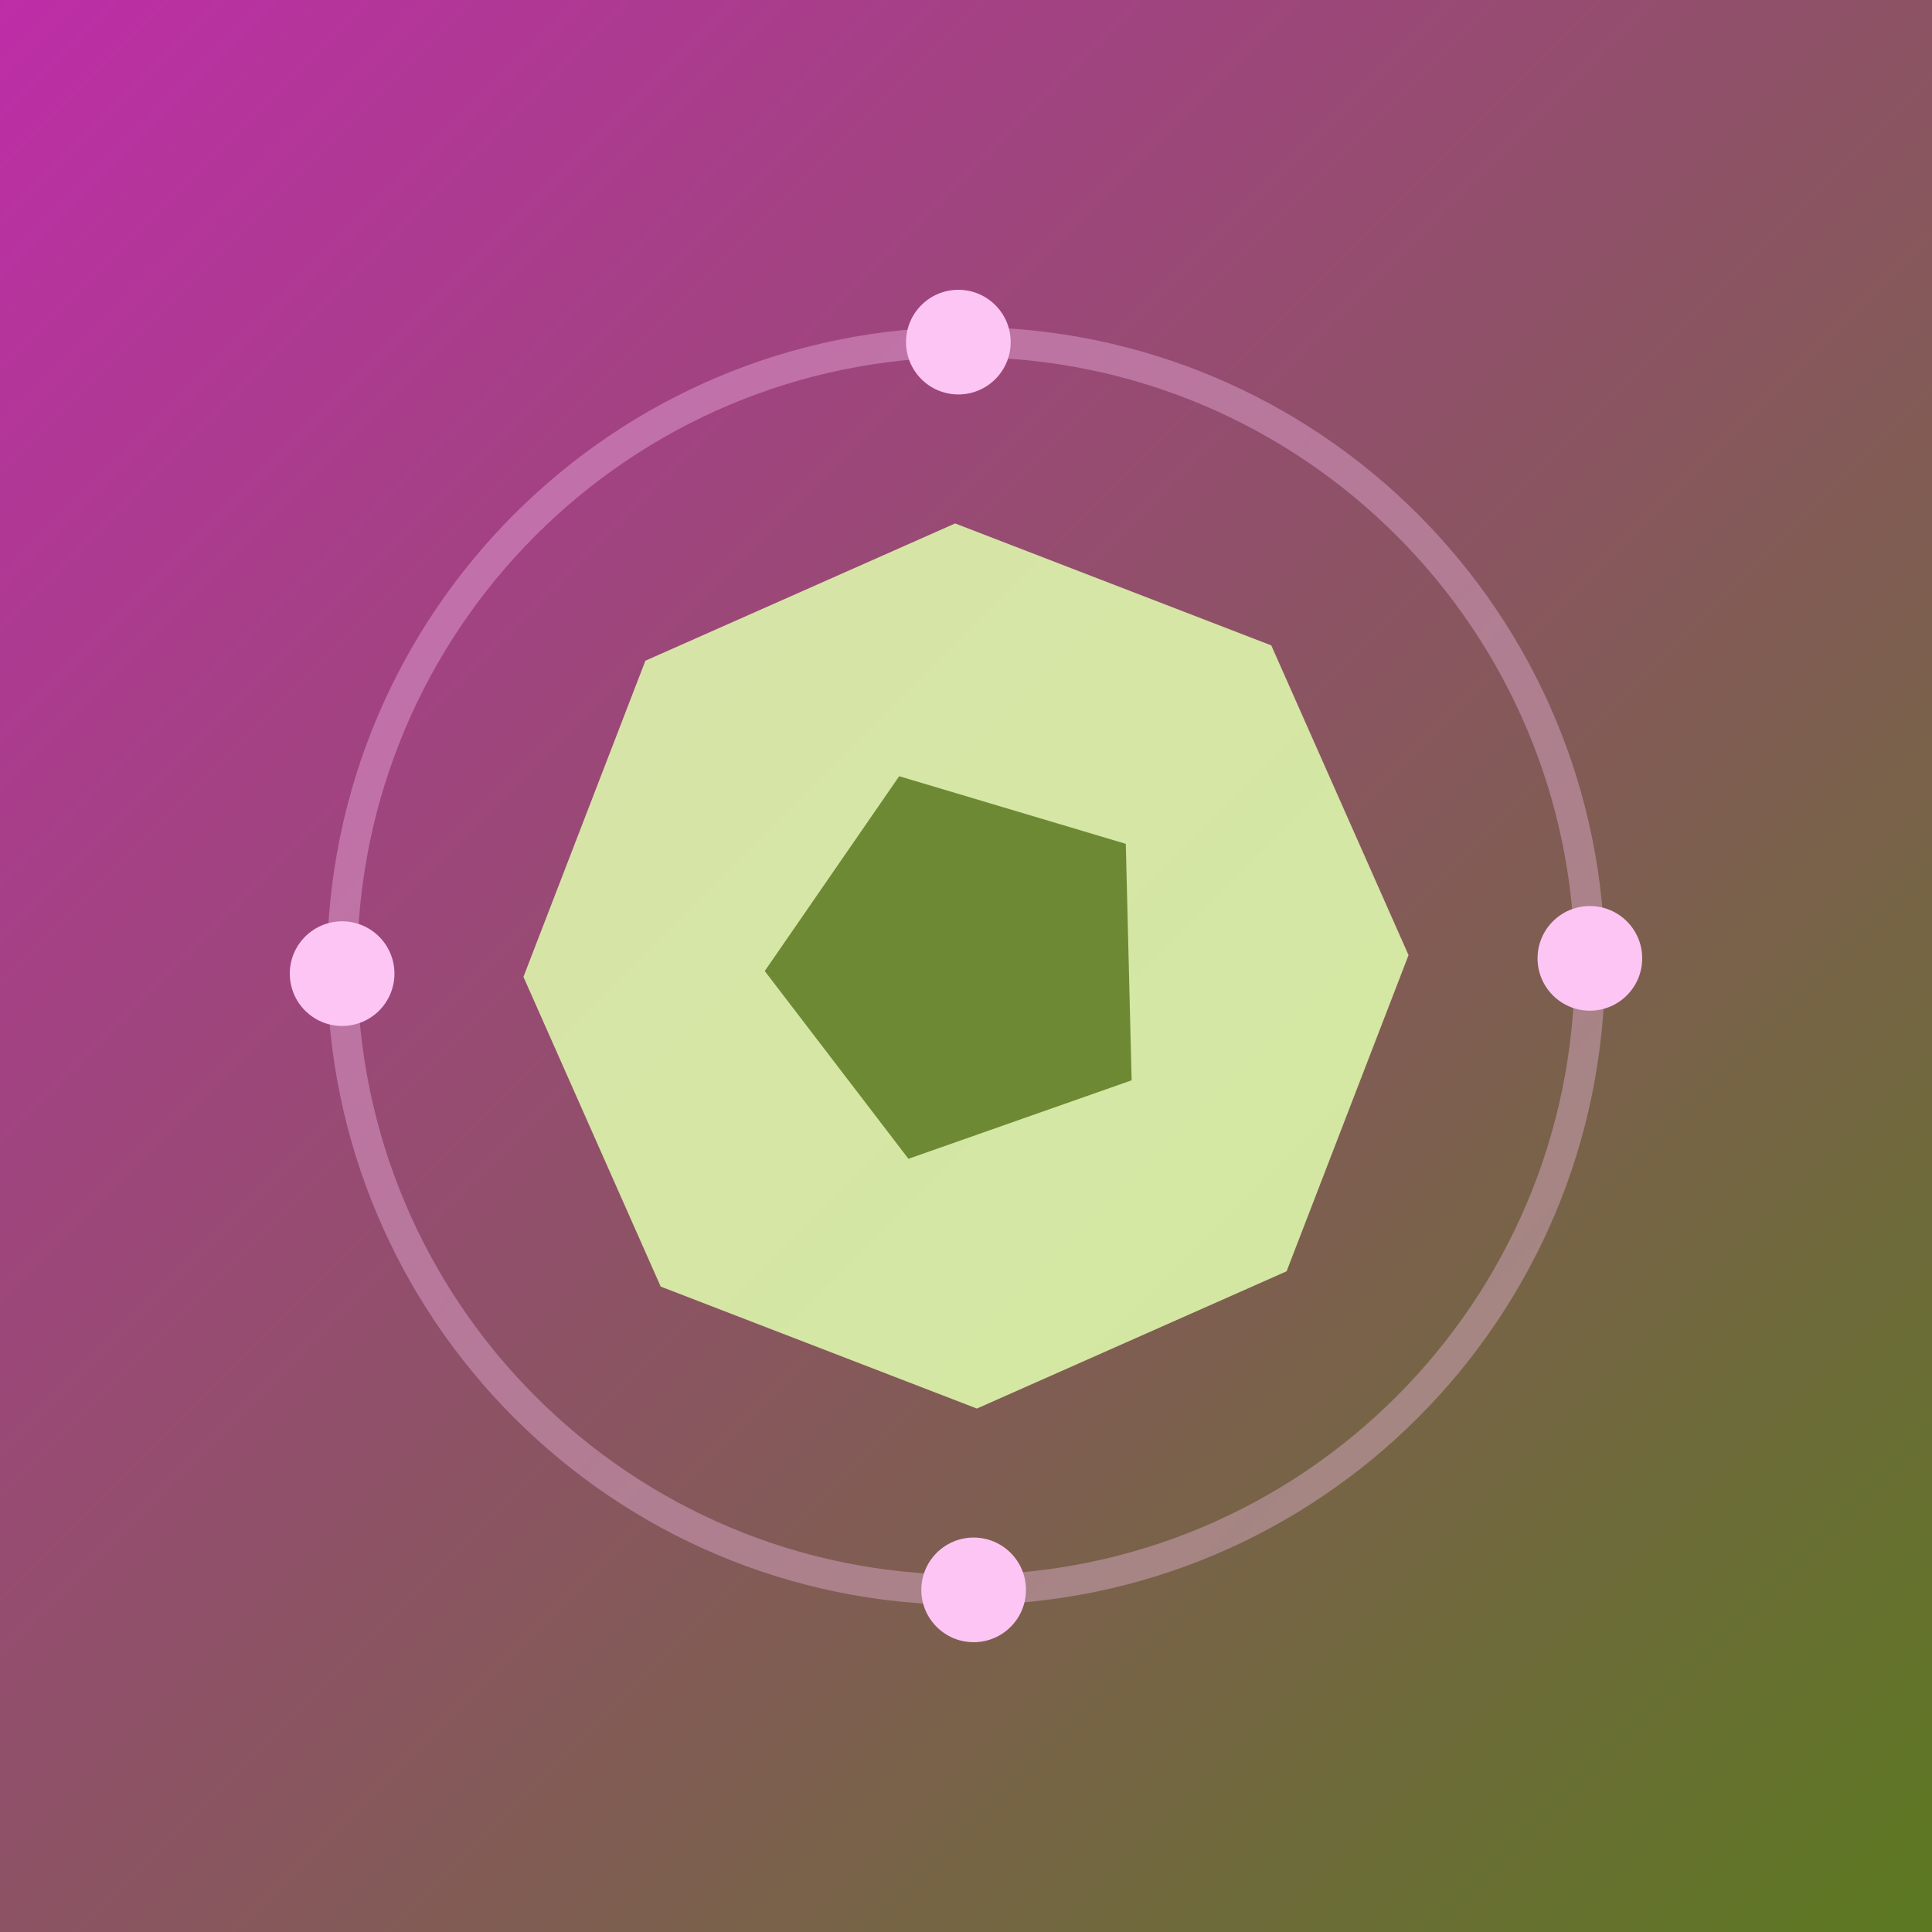
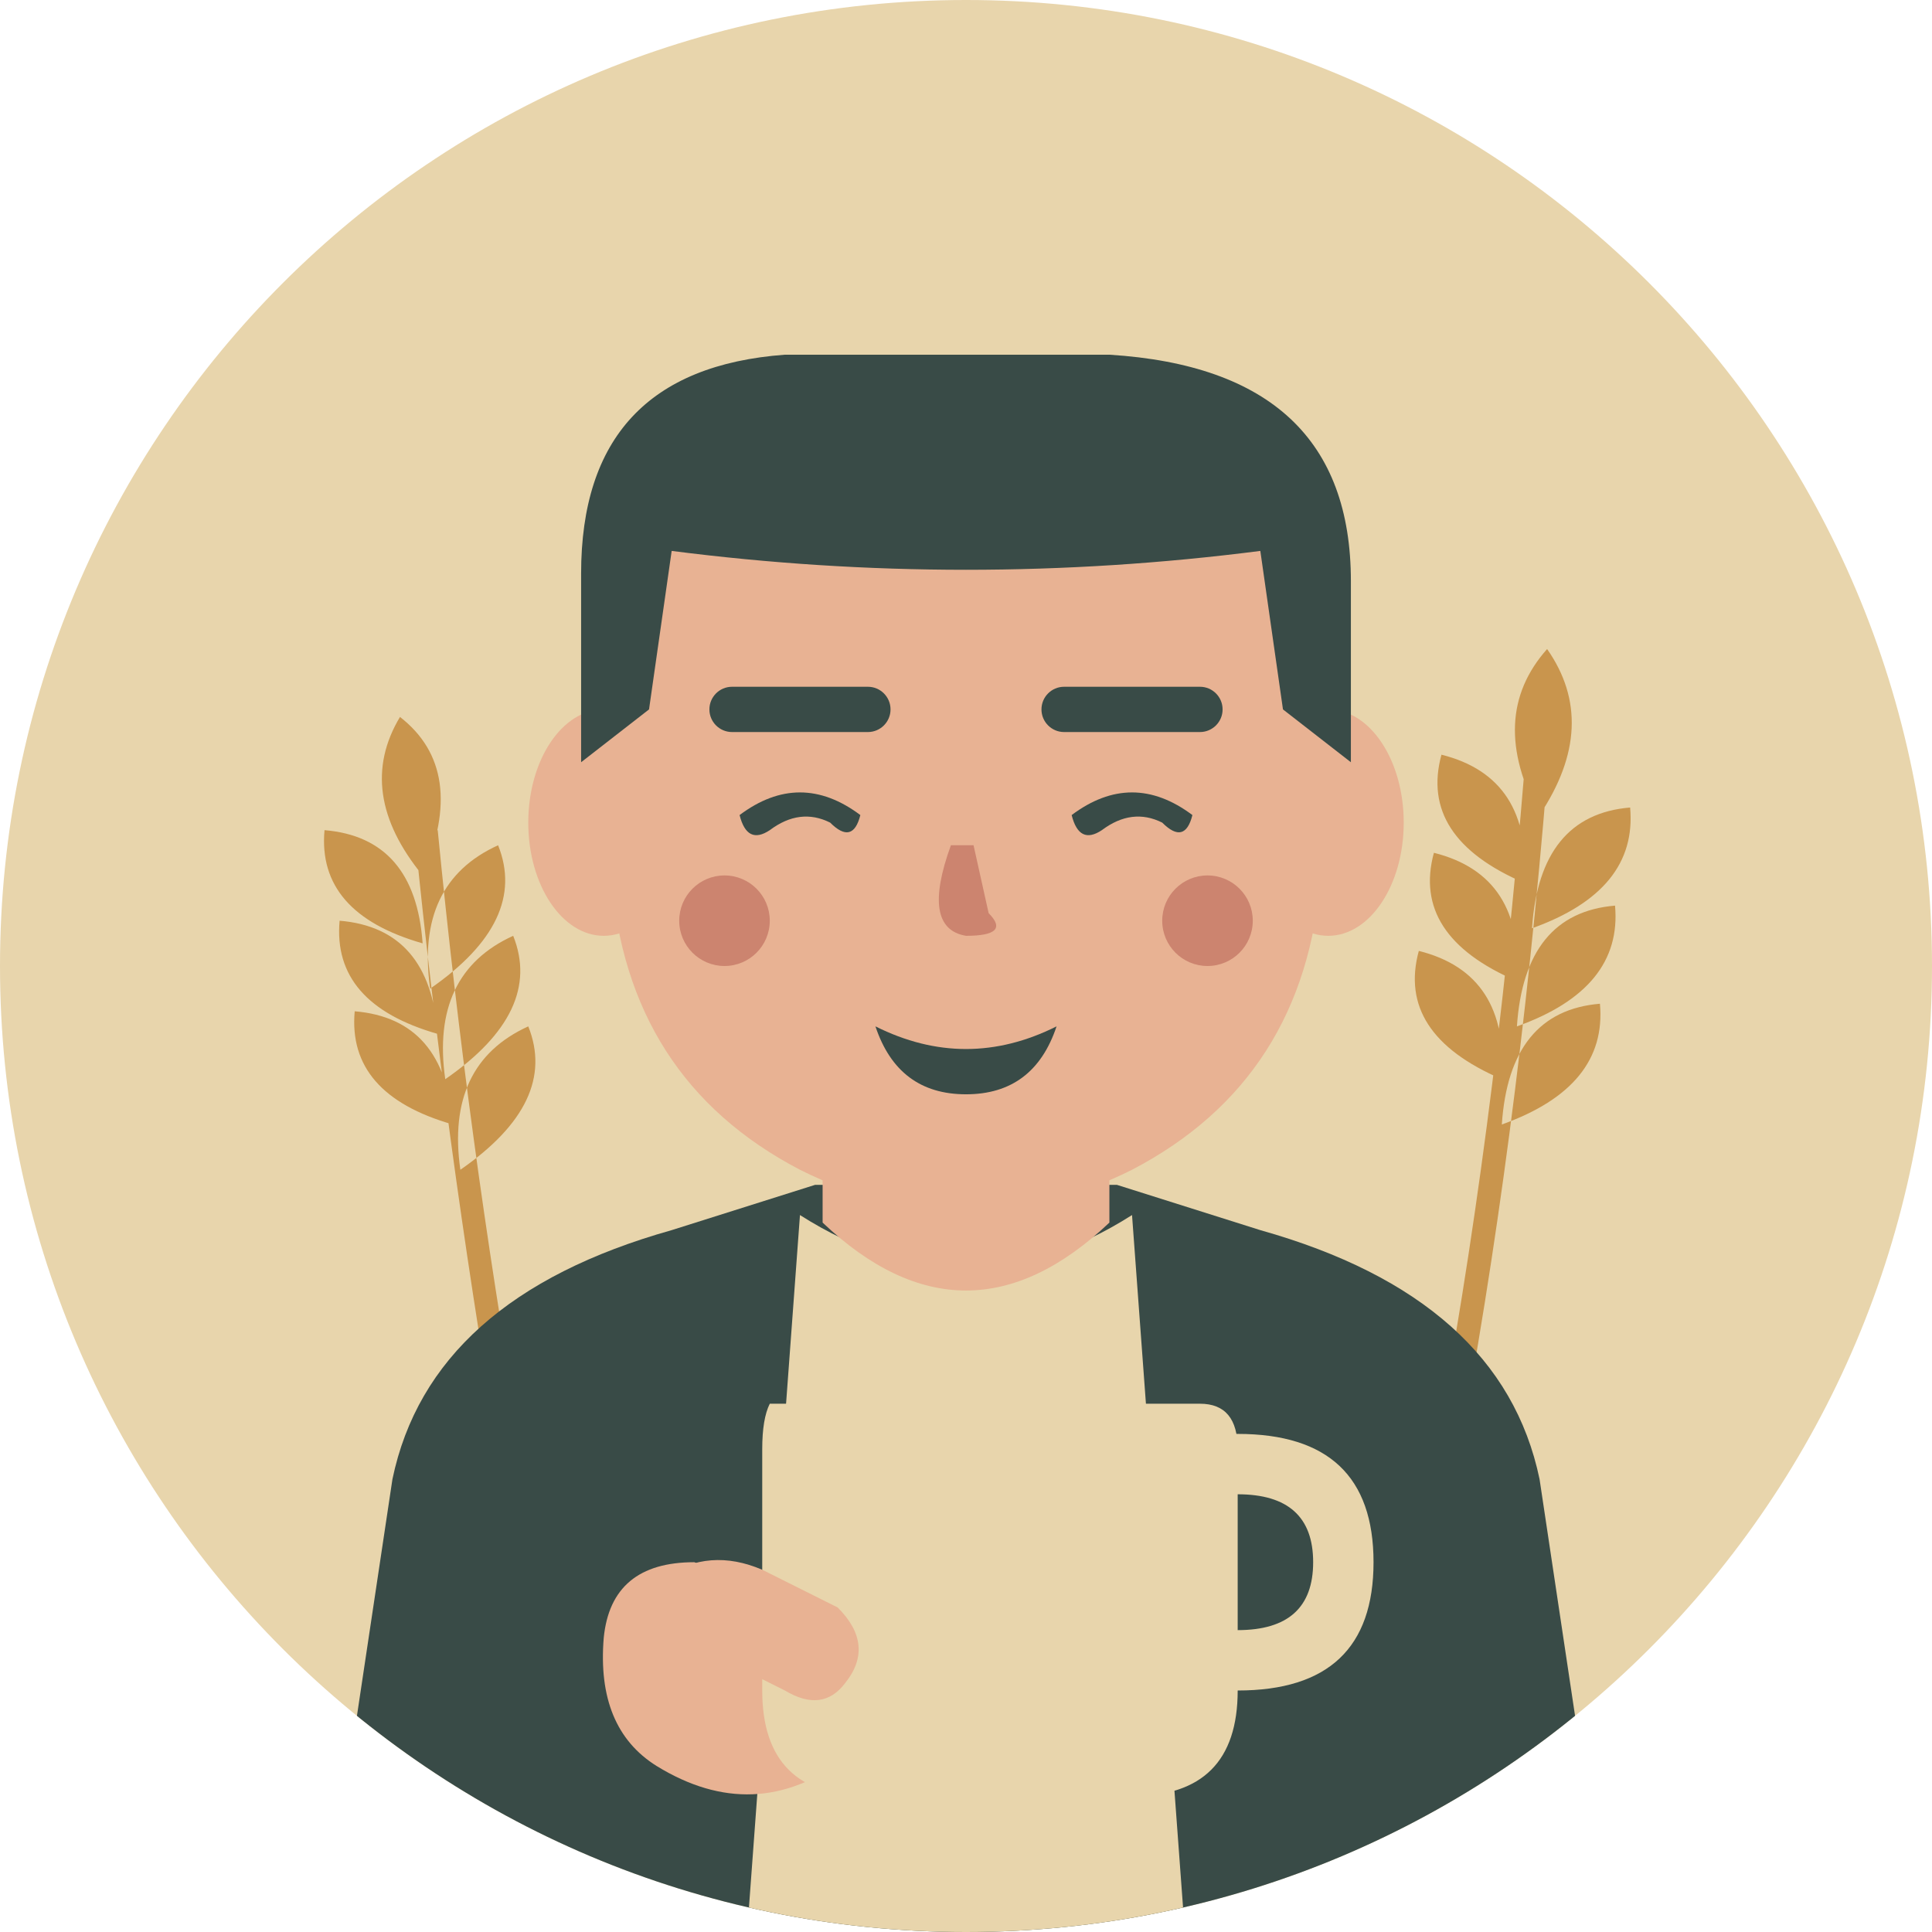
- <svg xmlns="http://www.w3.org/2000/svg" viewBox="0 0 96 96" width="96" height="96" role="img" aria-label="散修头像">
+ <svg xmlns="http://www.w3.org/2000/svg" viewBox="0 0 256 256" width="256" height="256" role="img" aria-label="平头微笑的老周捧着马克杯，肩后立着两穗麦子">
  <defs>
-     <linearGradient id="g" x1="0" y1="0" x2="1" y2="1">
-       <stop offset="0" stop-color="hsl(309, 62%, 46%)" />
-       <stop offset="1" stop-color="hsl(80, 58%, 30%)" />
-     </linearGradient>
+     <clipPath id="portrait">
+       <circle cx="128" cy="128" r="128" />
+     </clipPath>
  </defs>
-   <rect width="96" height="96" fill="url(#g)" />
-   <circle cx="48.0" cy="48.0" r="31" fill="none" stroke="hsl(309, 90%, 88%)" stroke-opacity=".35" stroke-width="1.5" />
-   <polygon points="69.99,47.46 63.93,63.17 48.54,69.99 32.83,63.93 26.01,48.54 32.07,32.83 47.46,26.01 63.17,32.07" fill="hsl(80, 80%, 82%)" fill-opacity=".9" />
-   <polygon points="38.00,48.25 44.68,38.57 55.94,41.93 56.23,53.68 45.14,57.58" fill="hsl(80, 58%, 30%)" fill-opacity=".85" />
-   <circle cx="17.00" cy="48.38" r="2.60" fill="hsl(309, 90%, 88%)" />
-   <circle cx="47.62" cy="17.00" r="2.60" fill="hsl(309, 90%, 88%)" />
-   <circle cx="79.00" cy="47.62" r="2.60" fill="hsl(309, 90%, 88%)" />
-   <circle cx="48.38" cy="79.00" r="2.60" fill="hsl(309, 90%, 88%)" />
+   <circle cx="128" cy="128" r="128" fill="#E8D5AC" />
+   <g clip-path="url(#portrait)">
+     <path fill="#C9954D" d="M66 192Q59 151 55 111L58 110Q62 151 69 191ZM56 125Q42 121 43 110Q55 111 56 125ZM58 137Q44 133 45 122Q57 123 58 137ZM60 149Q46 145 47 134Q59 135 60 149ZM57 131Q70 122 66 112Q55 117 57 131ZM59 143Q72 134 68 124Q57 129 59 143ZM61 155Q74 146 70 136Q59 141 61 155ZM56 116Q47 105 53 95Q62 102 56 116Z" />
+     <path fill="#C9954D" d="M190 193Q198 151 202 102L205 103Q201 152 193 194ZM202 117Q188 111 191 100Q203 103 202 117ZM201 130Q187 124 190 113Q202 116 201 130ZM199 143Q185 137 188 126Q200 129 199 143ZM203 123Q217 118 216 107Q204 108 203 123ZM201 136Q215 131 214 120Q202 121 201 136ZM199 149Q213 144 212 133Q200 134 199 149ZM204 108Q197 95 205 86Q212 96 204 108Z" />
+     <path fill="#394B47" d="M43 256L52 196Q57 172 89 163L108 157H148L167 163Q199 172 204 196L213 256Z" />
+     <path fill="#E8D5AC" d="M106 161Q128 175 150 161L157 256H99Z" />
+     <path fill="#E8B293" d="M109 143H147V162Q128 180 109 162Z" />
+     <path fill="#CC846F" d="M109 145H147V154Q129 164 109 154Z" />
+     <ellipse cx="80" cy="109" rx="10" ry="15" fill="#E8B293" />
+     <ellipse cx="176" cy="109" rx="10" ry="15" fill="#E8B293" />
+     <path fill="#E8B293" d="M81 77Q82 55 128 55Q174 55 175 77V116Q173 143 150 155Q128 166 106 155Q83 143 81 116Z" />
+     <path fill="#394B47" d="M77 101V76Q77 49 104 47L147 47Q179 49 179 77V101L170 94L167 73Q128 78 89 73L86 94Z" />
+     <rect x="94" y="91" width="24" height="6" rx="3" fill="#394B47" />
+     <rect x="138" y="91" width="24" height="6" rx="3" fill="#394B47" />
+     <path fill="#394B47" d="M98 108Q106 102 114 108Q113 112 110 109Q106 107 102 110Q99 112 98 108Z" />
+     <path fill="#394B47" d="M142 108Q150 102 158 108Q157 112 154 109Q150 107 146 110Q143 112 142 108Z" />
+     <circle cx="96" cy="122" r="6" fill="#CC846F" />
+     <circle cx="160" cy="122" r="6" fill="#CC846F" />
+     <path fill="#CC846F" d="M126 112Q122 123 128 124Q134 124 131 121L129 112Z" />
+     <path fill="#394B47" d="M116 136Q128 142 140 136Q137 145 128 145Q119 145 116 136Z" />
+     <path fill="#E8D5AC" fill-rule="evenodd" d="M152 190H164Q182 190 182 207Q182 224 164 224H152ZM161 198V216H164Q174 216 174 207Q174 198 164 198Z" />
+     <path fill="#E8B293" d="M80 217Q81 207 92 207L109 214L112 233Q100 242 87 234Q79 229 80 217Z" />
+     <path fill="#E8D5AC" d="M102 186H159Q164 186 164 192V224Q164 238 150 238H115Q101 238 101 224V192Q101 188 102 186Z" />
+     <path fill="#E8B293" d="M88 209Q94 205 101 208L111 213Q116 218 112 223Q109 227 104 224L94 219Q88 220 86 216Q84 212 88 209Z" />
+   </g>
</svg>
